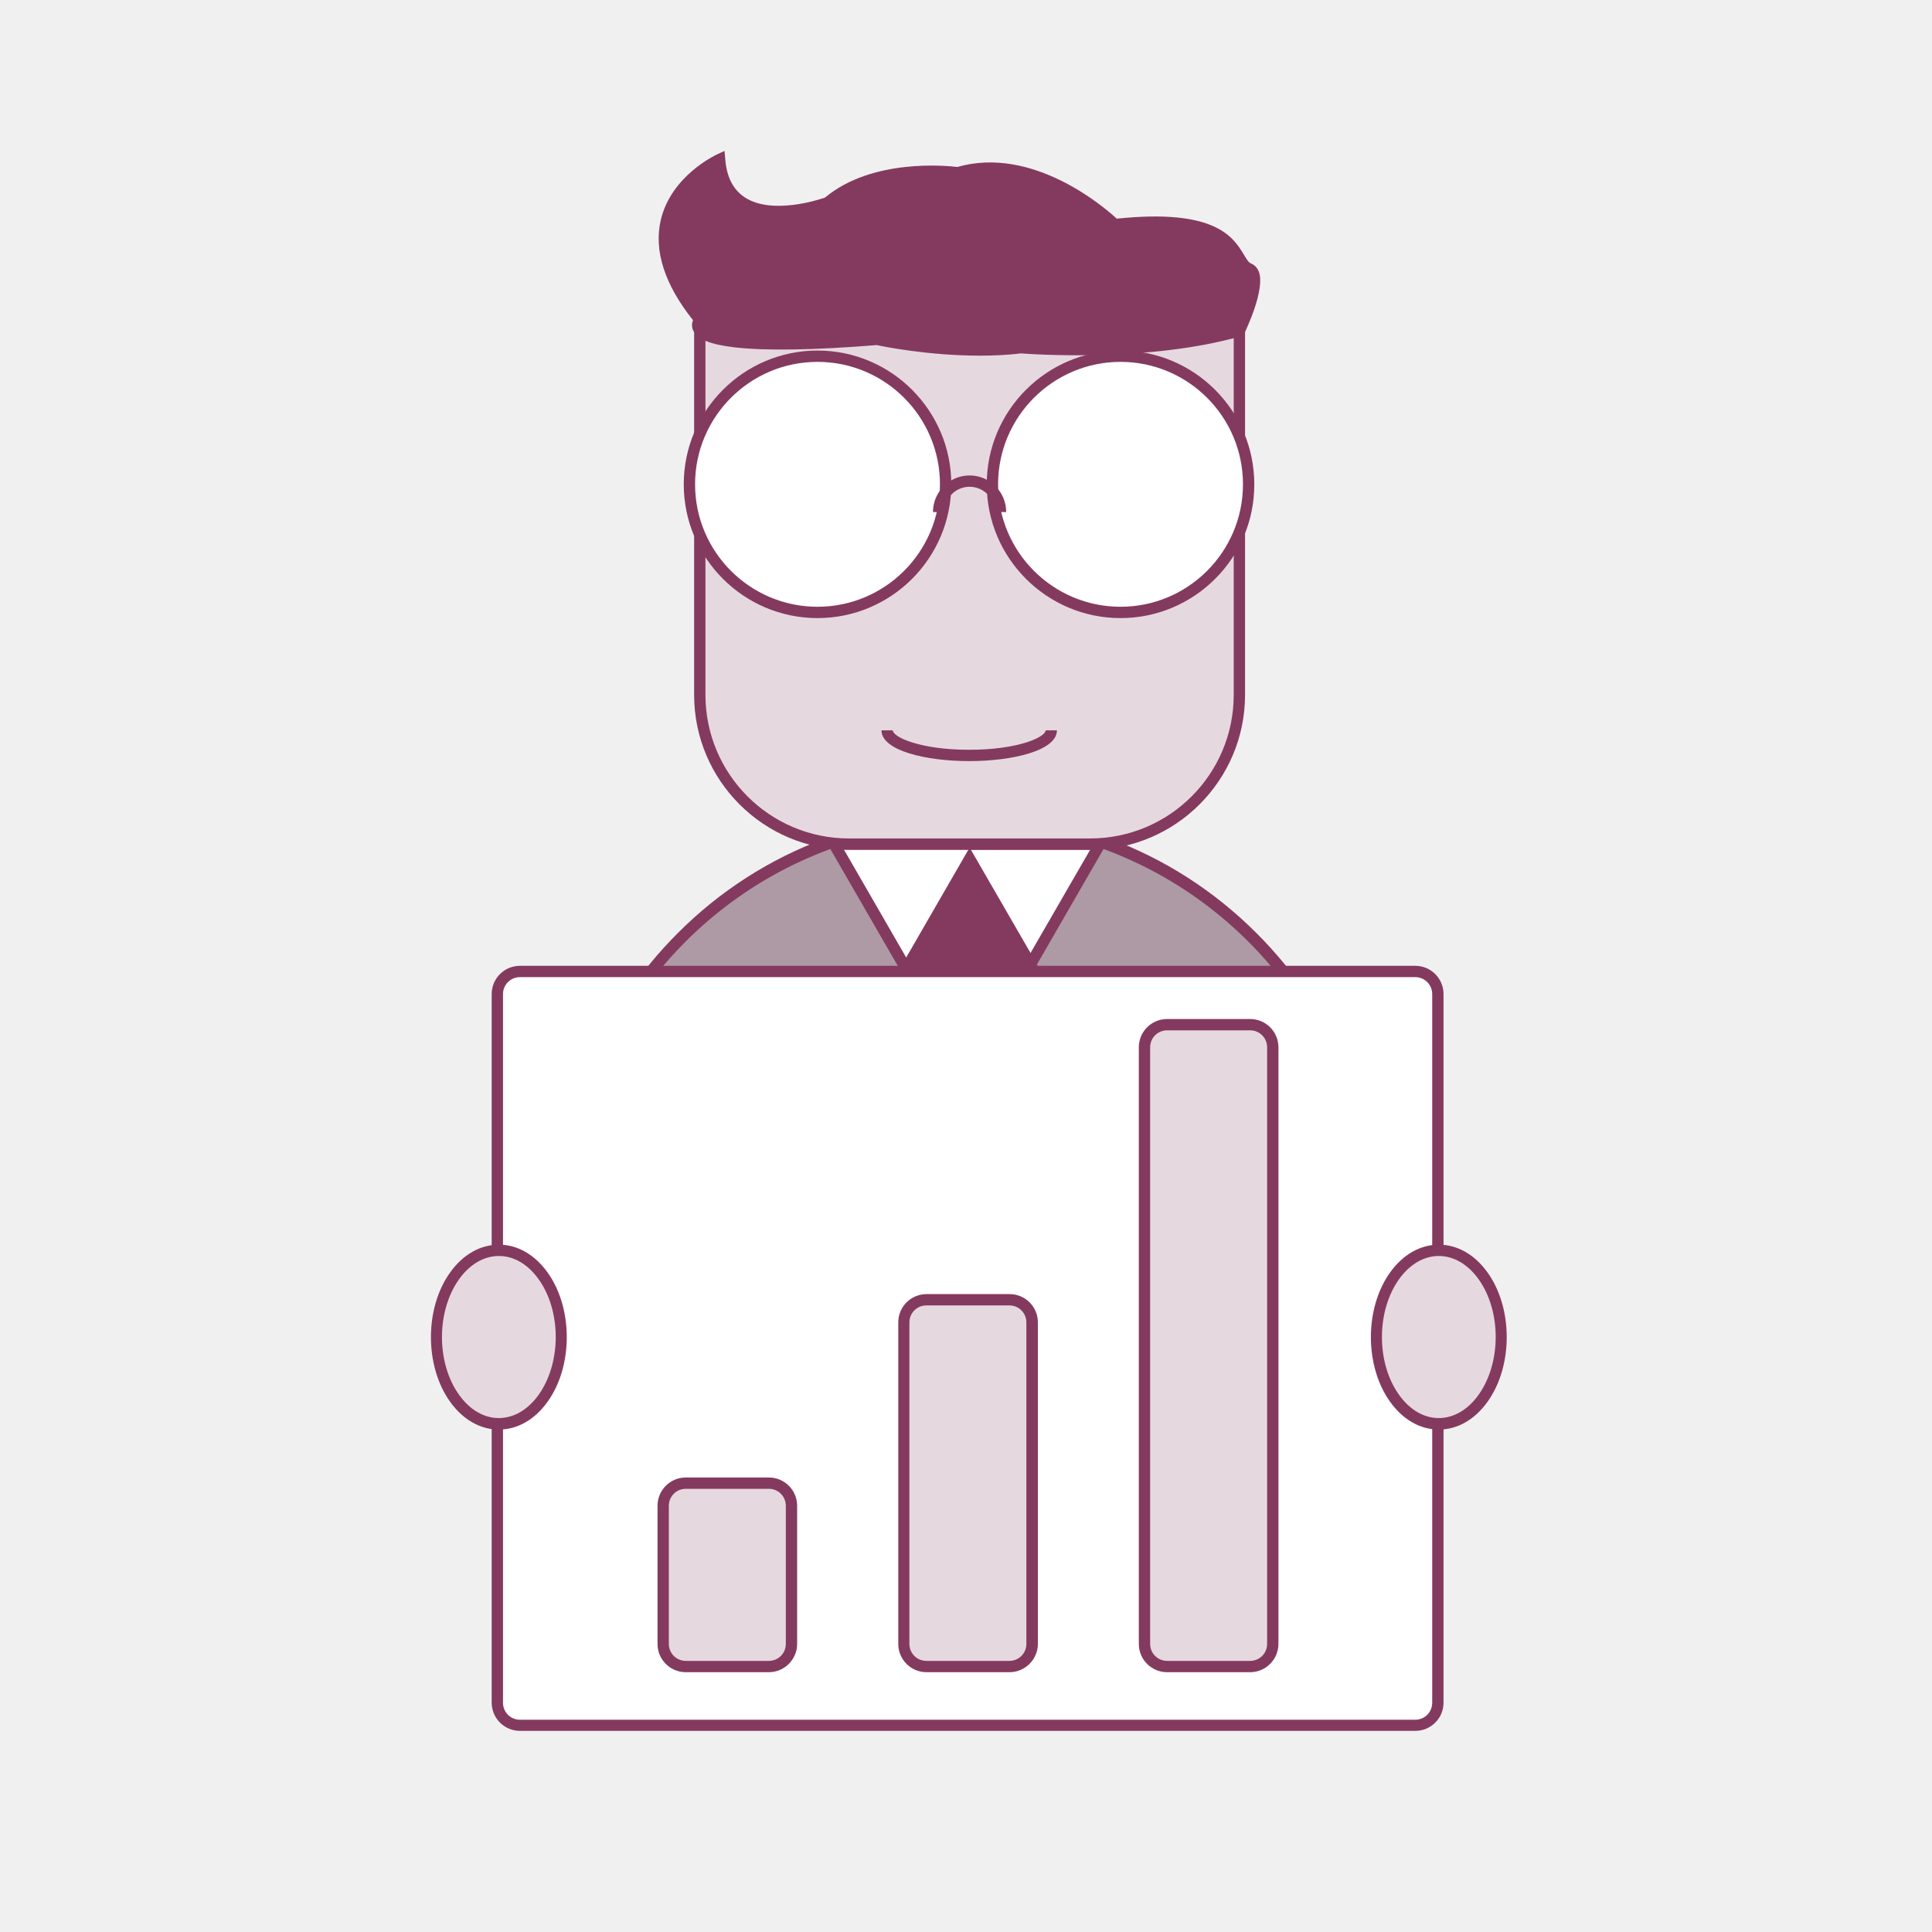
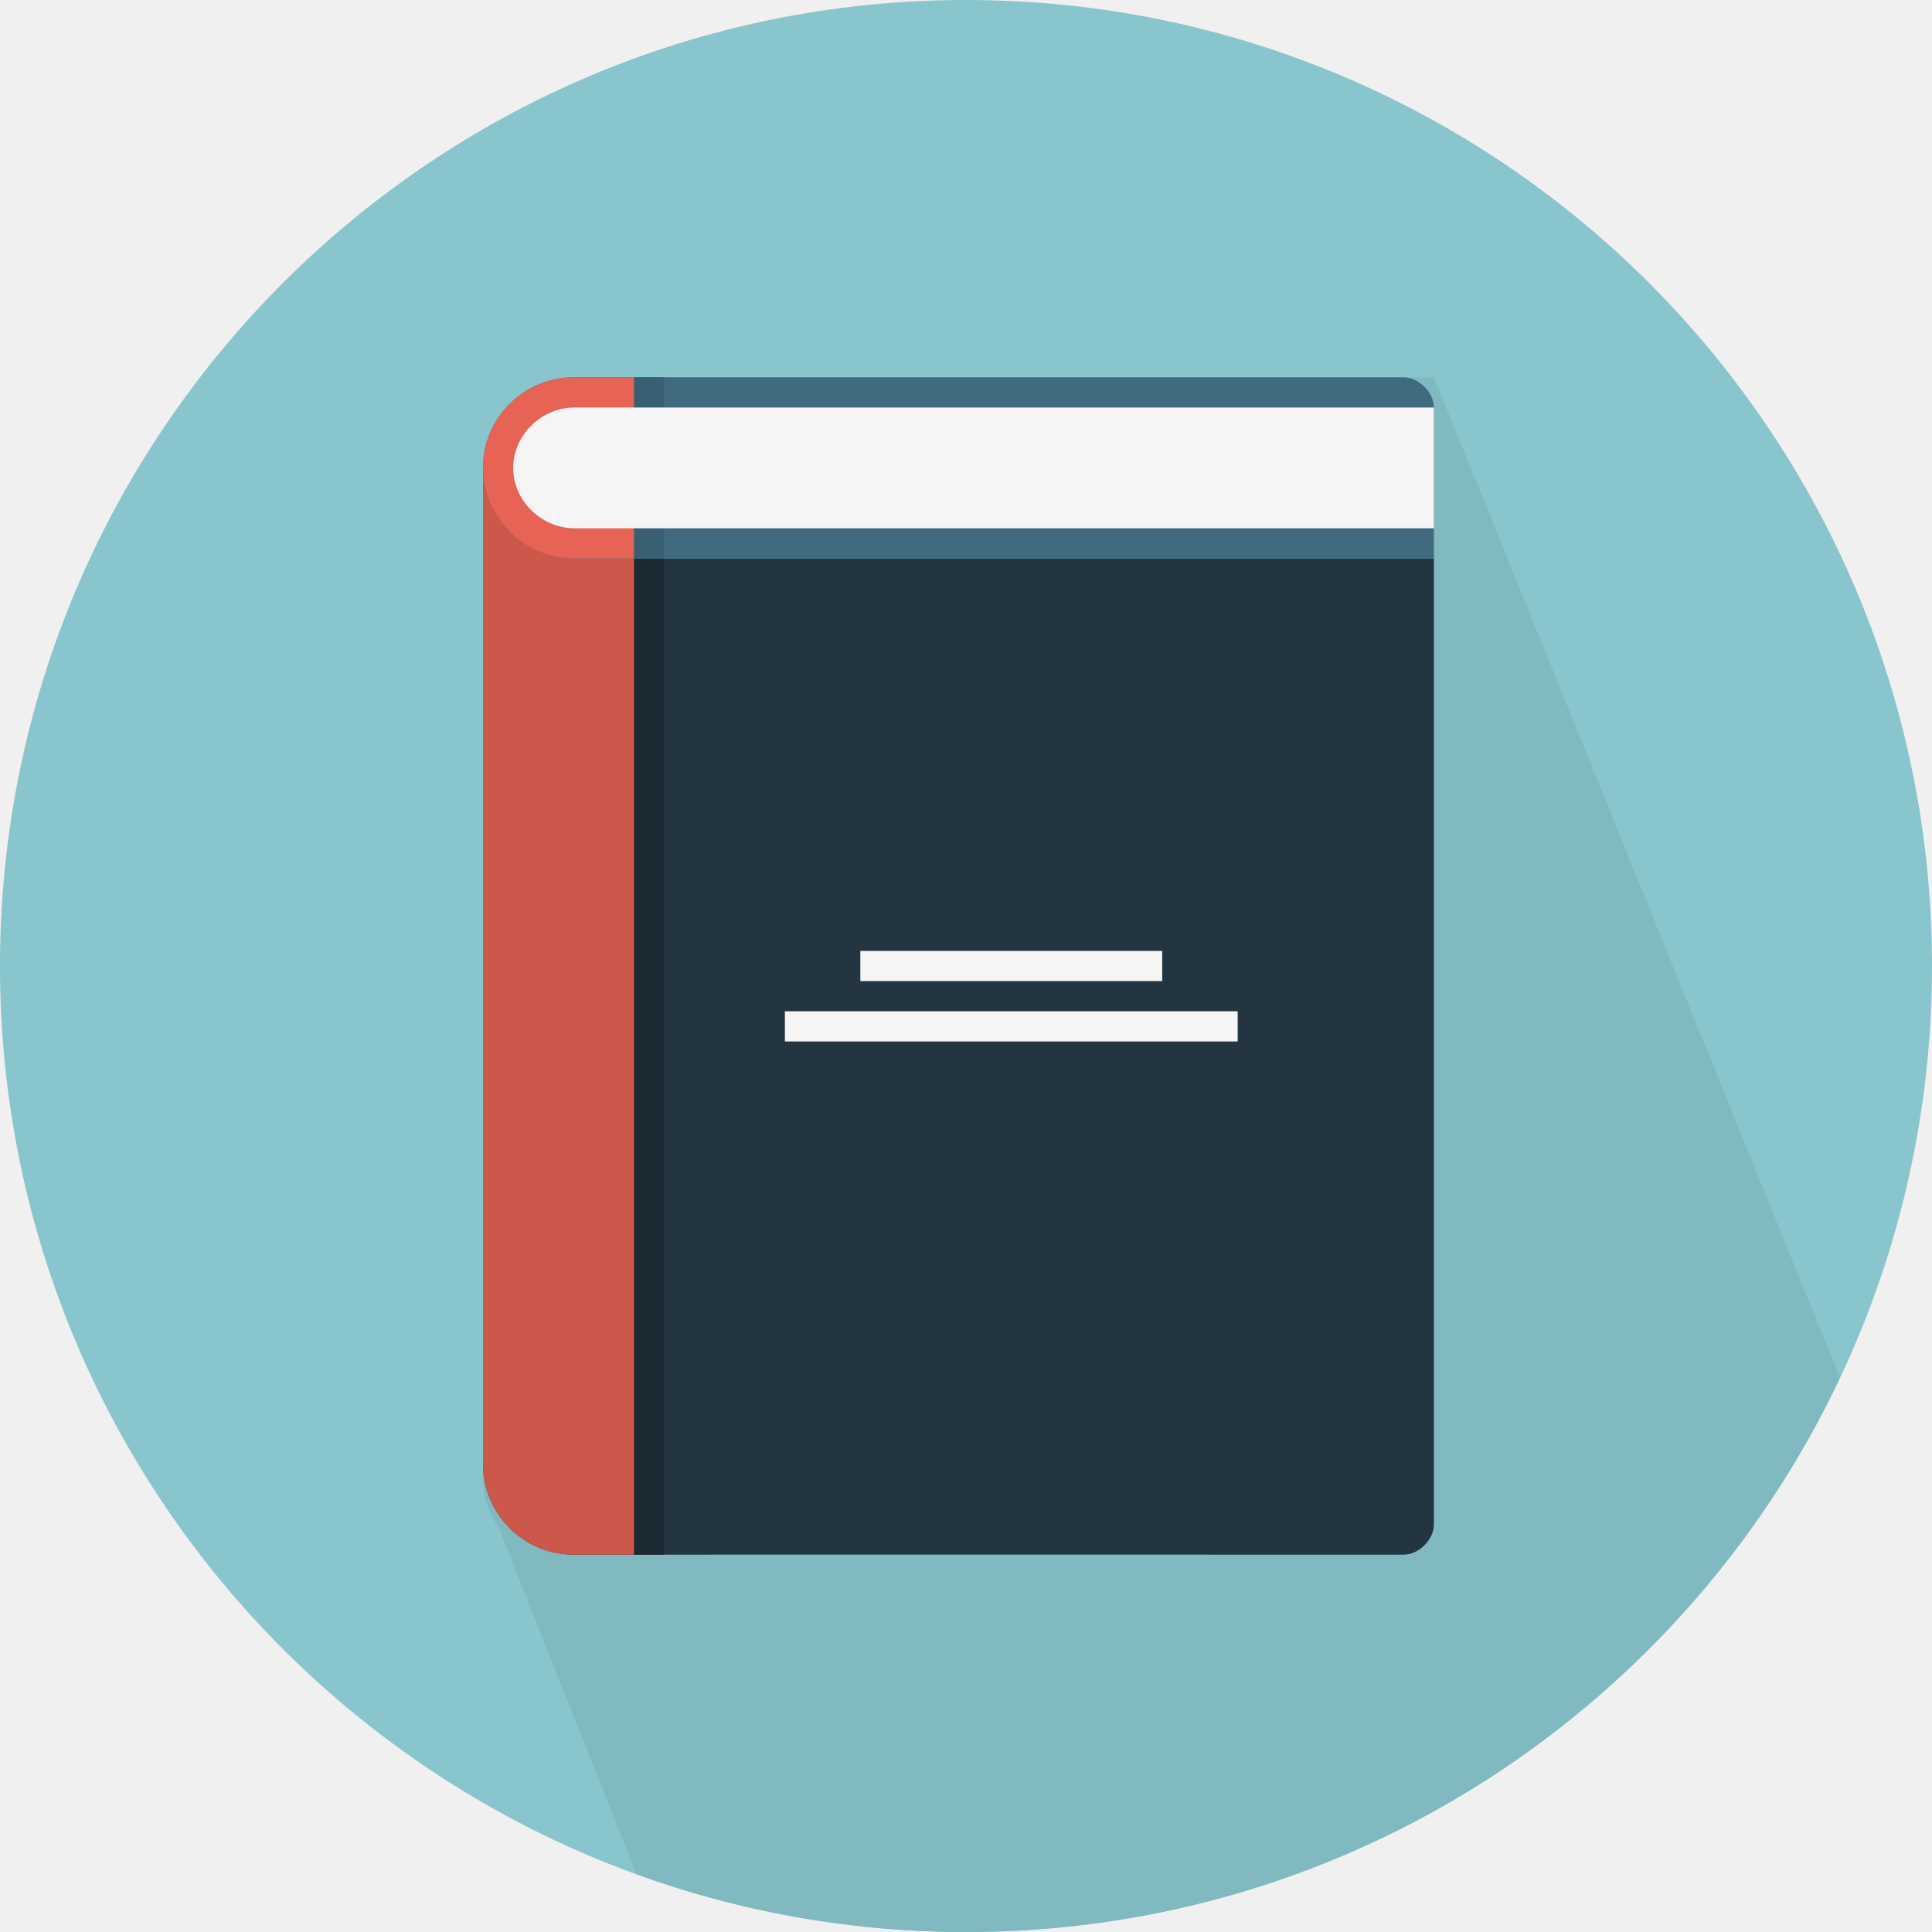
- <svg xmlns="http://www.w3.org/2000/svg" width="800px" height="800px" viewBox="0 0 1024 1024" class="icon" version="1.1">
-   <path d="M512.5 648.1m-214 0a214 214 0 1 0 428 0 214 214 0 1 0-428 0Z" fill="#AE9AA4" />
-   <path d="M512.5 569.4l-70.4-122h140.8z" fill="#FFFFFF" />
-   <path d="M512.5 437.1c19 0 37.5 2.6 55.1 7.3H457.5c17.5-4.8 36-7.3 55-7.3z m22.5 87.3l-22.5 38.9-22.5-38.9h45z m-54.7-16.9l-33-57.2h66l-33 57.2z m34.3-57.1h63.2l-31.6 54.7-31.6-54.7z m-2.1 408.8c-116.4 0-211-94.7-211-211 0-90.9 57.8-168.6 138.6-198.2l36.7 63.6-6.3 10.9h12.6l29.4 50.9 29.4-50.9h15.4l-7.7-13.3 35.3-61.2c80.8 29.6 138.6 107.3 138.6 198.2 0 116.3-94.6 211-211 211zM666 494.6c-22.5-22.5-49-39.4-77.9-50.1l0.1-0.2h-0.5c-23.7-8.7-49.1-13.3-75.1-13.3-26 0-51.4 4.6-75.1 13.3h-0.5l0.1 0.2c-28.9 10.7-55.5 27.6-77.9 50.1-41 41-63.6 95.5-63.6 153.5s22.6 112.5 63.6 153.5 95.5 63.6 153.5 63.6 112.5-22.6 153.5-63.6 63.6-95.5 63.6-153.5S707 535.6 666 494.6z" fill="#843A5F" />
-   <path d="M370.9 174.6v193.7c0 43.5 35.6 79.1 79.1 79.1h127.8c43.5 0 79.1-35.6 79.1-79.1V174.6h-286z" fill="#E6D8DF" />
-   <path d="M577.8 450.4H450c-45.3 0-82.1-36.8-82.1-82.1V174.6h6v193.7c0 42 34.1 76.1 76.1 76.1h127.8c42 0 76.1-34.1 76.1-76.1V174.6h6v193.7c0 45.2-36.8 82.1-82.1 82.1z" fill="#843A5F" />
-   <path d="M433.3 256.7m-67.9 0a67.9 67.9 0 1 0 135.8 0 67.9 67.9 0 1 0-135.8 0Z" fill="#FFFFFF" />
-   <path d="M433.3 327.6c-39.1 0-70.9-31.8-70.9-70.9 0-39.1 31.8-70.9 70.9-70.9 39.1 0 70.9 31.8 70.9 70.9 0 39.1-31.8 70.9-70.9 70.9z m0-135.8c-35.8 0-64.9 29.1-64.9 64.9s29.1 64.9 64.9 64.9 64.9-29.1 64.9-64.9-29.1-64.9-64.9-64.9z" fill="#843A5F" />
-   <path d="M593.9 256.7m-67.9 0a67.9 67.9 0 1 0 135.8 0 67.9 67.9 0 1 0-135.8 0Z" fill="#FFFFFF" />
-   <path d="M593.9 327.6c-39.1 0-70.9-31.8-70.9-70.9 0-39.1 31.8-70.9 70.9-70.9 39.1 0 70.9 31.8 70.9 70.9 0.1 39.1-31.8 70.9-70.9 70.9z m0-135.8c-35.8 0-64.9 29.1-64.9 64.9s29.1 64.9 64.9 64.9 64.9-29.1 64.9-64.9-29.1-64.9-64.9-64.9z" fill="#843A5F" />
-   <path d="M533.3 271.4h-6c0-7.4-6-13.4-13.4-13.4s-13.4 6-13.4 13.4h-6c0-10.7 8.7-19.4 19.4-19.4s19.4 8.7 19.4 19.4zM513.7 403.4c-23.1 0-46.5-5.6-46.5-16.3h6c0 3.5 14.3 10.3 40.5 10.3s40.5-6.8 40.5-10.3h6c0 10.7-23.4 16.3-46.5 16.3zM667.2 144c-0.8-2.1-2.3-3.6-4.2-4.4-1.3-0.5-2.3-2.3-3.7-4.6-5.6-9.2-14.9-24.6-67.4-19.1-6.8-6.3-44.7-38.8-84.5-27.4-5.8-0.7-45.2-4.6-70.1 16.2-3.7 1.3-28.1 9.2-42.4 0-6.2-4-9.8-10.8-10.5-20.4L384 80l-3.9 1.8c-1 0.5-24.4 11.4-29.9 34.9-3.7 16.2 2 34 17.1 53-0.6 1.5-0.8 3.4 0.1 5.5 2.1 4.6 9.1 7.4 22 8.9 16.3 1.9 41.6 1.5 75.3-1.2 3.7 0.8 27.5 5.6 54.7 5.6 7.1 0 14.5-0.3 21.8-1.2 4.9 0.4 67.3 4.9 116.5-9.1l1.3-0.4 0.6-1.2c1.1-2.4 11.1-23.4 7.6-32.6z" fill="#843A5F" />
-   <path d="M750.1 914.4H275.6c-6.6 0-12-5.4-12-12V526.9c0-6.6 5.4-12 12-12h474.5c6.6 0 12 5.4 12 12v375.6c0 6.5-5.4 11.9-12 11.9z" fill="#FFFFFF" />
-   <path d="M750.1 917.4H275.6c-8.3 0-15-6.7-15-15V526.9c0-8.3 6.7-15 15-15h474.5c8.3 0 15 6.7 15 15v375.6c0 8.2-6.7 14.9-15 14.9zM275.6 517.9c-5 0-9 4-9 9v375.6c0 5 4 9 9 9h474.5c5 0 9-4 9-9V526.9c0-5-4-9-9-9H275.6z" fill="#843A5F" />
-   <path d="M287.8 741.2c-12.9 18-33.9 18-46.8 0-12.9-18-12.9-47.1 0-65 12.9-18 33.9-18 46.8 0 12.9 17.9 12.9 47 0 65z" fill="#E6D8DF" />
-   <path d="M264.4 757.7c-9.8 0-19-5.2-25.8-14.7-13.6-18.9-13.6-49.7 0-68.6 6.8-9.5 16-14.7 25.8-14.7s19 5.2 25.8 14.7c13.6 18.9 13.6 49.7 0 68.6-6.8 9.5-16 14.7-25.8 14.7z m0-92c-7.8 0-15.3 4.3-21 12.2-12.2 17-12.2 44.6 0 61.5 5.7 7.9 13.1 12.2 21 12.2 7.8 0 15.3-4.3 21-12.2 12.2-17 12.2-44.6 0-61.5-5.7-7.9-13.1-12.2-21-12.2z" fill="#843A5F" />
-   <path d="M786 741.2c-12.9 18-33.9 18-46.8 0-12.9-18-12.9-47.1 0-65 12.9-18 33.9-18 46.8 0 12.9 17.9 12.9 47 0 65z" fill="#E6D8DF" />
-   <path d="M762.6 757.7c-9.8 0-19-5.2-25.8-14.7-13.6-18.9-13.6-49.7 0-68.6 6.8-9.5 16-14.7 25.8-14.7s19 5.2 25.8 14.7c13.6 18.9 13.6 49.7 0 68.6-6.8 9.5-16 14.7-25.8 14.7z m0-92c-7.8 0-15.3 4.3-21 12.2-12.2 17-12.2 44.6 0 61.5 5.7 7.9 13.1 12.2 21 12.2 7.8 0 15.3-4.3 21-12.2 12.2-17 12.2-44.6 0-61.5-5.7-7.9-13.2-12.2-21-12.2z" fill="#843A5F" />
-   <path d="M407.5 786.1h-44c-6.6 0-12 5.4-12 12v73.2c0 6.6 5.4 12 12 12h44c6.6 0 12-5.4 12-12v-73.2c0-6.6-5.4-12-12-12z" fill="#E6D8DF" />
-   <path d="M407.5 886.3h-44c-8.3 0-15-6.7-15-15v-73.2c0-8.3 6.7-15 15-15h44c8.3 0 15 6.7 15 15v73.2c0 8.2-6.7 15-15 15z m-44-97.2c-5 0-9 4-9 9v73.2c0 5 4 9 9 9h44c5 0 9-4 9-9v-73.2c0-5-4-9-9-9h-44z" fill="#843A5F" />
-   <path d="M662.6 543.1h-44c-6.6 0-12 5.4-12 12v316.2c0 6.6 5.4 12 12 12h44c6.6 0 12-5.4 12-12V555.1c0-6.6-5.4-12-12-12z" fill="#E6D8DF" />
-   <path d="M662.6 886.3h-44c-8.3 0-15-6.7-15-15V555.1c0-8.3 6.7-15 15-15h44c8.3 0 15 6.7 15 15v316.2c0 8.2-6.7 15-15 15z m-44-340.2c-5 0-9 4-9 9v316.2c0 5 4 9 9 9h44c5 0 9-4 9-9V555.1c0-5-4-9-9-9h-44z" fill="#843A5F" />
-   <path d="M535.1 688.9h-44c-6.6 0-12 5.4-12 12v170.4c0 6.6 5.4 12 12 12h44c6.6 0 12-5.4 12-12V700.9c0-6.6-5.4-12-12-12z" fill="#E6D8DF" />
-   <path d="M535.1 886.3h-44c-8.3 0-15-6.7-15-15V700.9c0-8.3 6.7-15 15-15h44c8.3 0 15 6.7 15 15v170.4c0 8.2-6.8 15-15 15zM491 691.9c-5 0-9 4-9 9v170.4c0 5 4 9 9 9h44c5 0 9-4 9-9V700.9c0-5-4-9-9-9h-44z" fill="#843A5F" />
+ <svg xmlns="http://www.w3.org/2000/svg" version="1.1" id="Layer_1" viewBox="0 0 512 512" xml:space="preserve">
+   <circle style="fill:#88C5CC;" cx="256" cy="256" r="256" />
+   <path style="fill:#80B9BF;" d="M487.592,365.136L380,100h-24H176h-8h-16c-13.2,0-24,10.8-24,24v2.048v2.048V172v2.048v2.048V388  v2.048v2.048c0,4.648,1.568,8.968,4.14,12.64l36.556,91.972C195.944,506.592,225.336,512,256,512  C358.34,512,446.616,451.92,487.592,365.136z" />
+   <path style="fill:#233540;" d="M128,124c0,13.2,10.8,24,24,24h204h24v24c0,0,0,180,0,232c0,4-4,8-8,8c-52-0.024-220,0-220,0  c-13.2,0-24-10.8-24-24V172V124z" />
+   <rect x="168" y="148" style="fill:#1C2A33;" width="8" height="264" />
+   <path style="fill:#406A80;" d="M380,108c0-4-4-8-8-8s-16,0-16,0H152c-13.2,0-24,10.8-24,24s10.8,24,24,24h204h24  C380,148,380,118,380,108z" />
+   <rect x="168" y="100" style="fill:#395F73;" width="8" height="48" />
+   <path style="fill:#E66356;" d="M152,148h16v-48h-16c-13.2,0-24,10.8-24,24S138.8,148,152,148z" />
+   <path style="fill:#F5F5F5;" d="M152.268,140c-8.816,0-16.268-7.328-16.268-16s7.452-16,16.268-16H380v32H152.268z" />
+   <path style="fill:#CC584C;" d="M152,412h16V148h-16c-13.2,0-24-10.8-24-24v48v216C128,401.2,138.8,412,152,412z" />
+   <g>
+     <rect x="228" y="252" style="fill:#F5F5F5;" width="80" height="8" />
+     <rect x="208" y="268" style="fill:#F5F5F5;" width="120" height="8" />
+   </g>
</svg>
